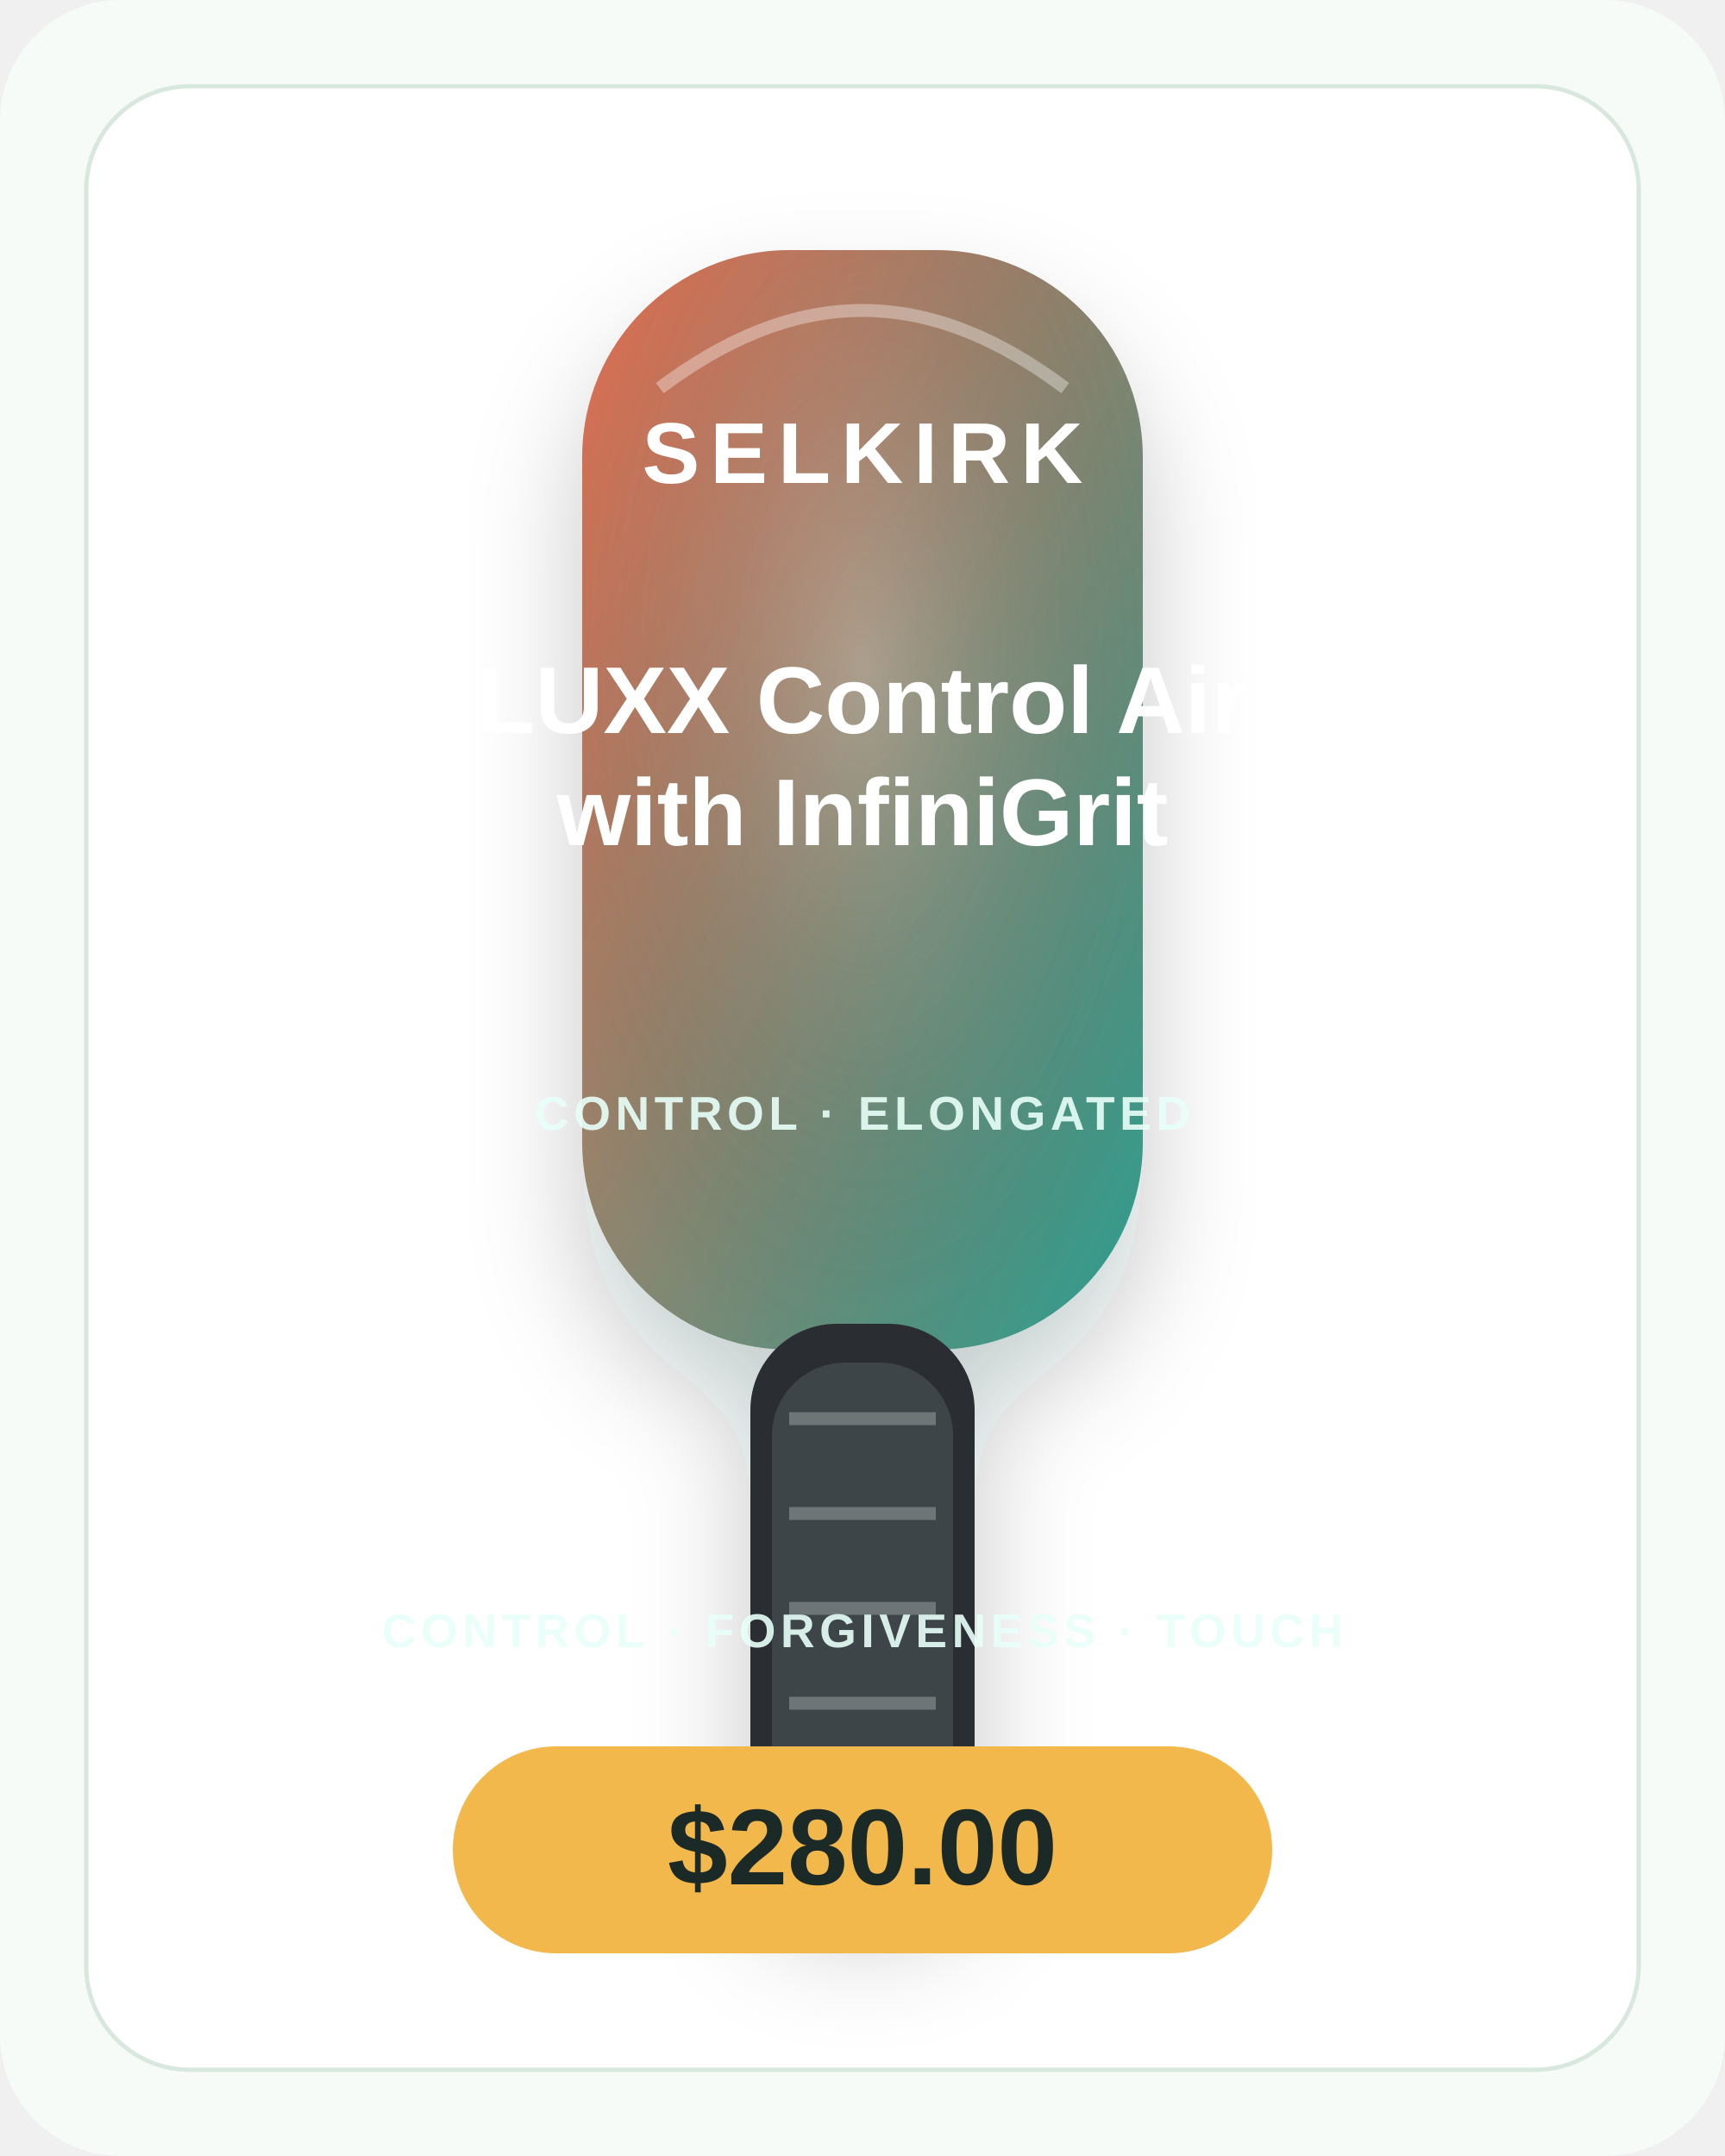
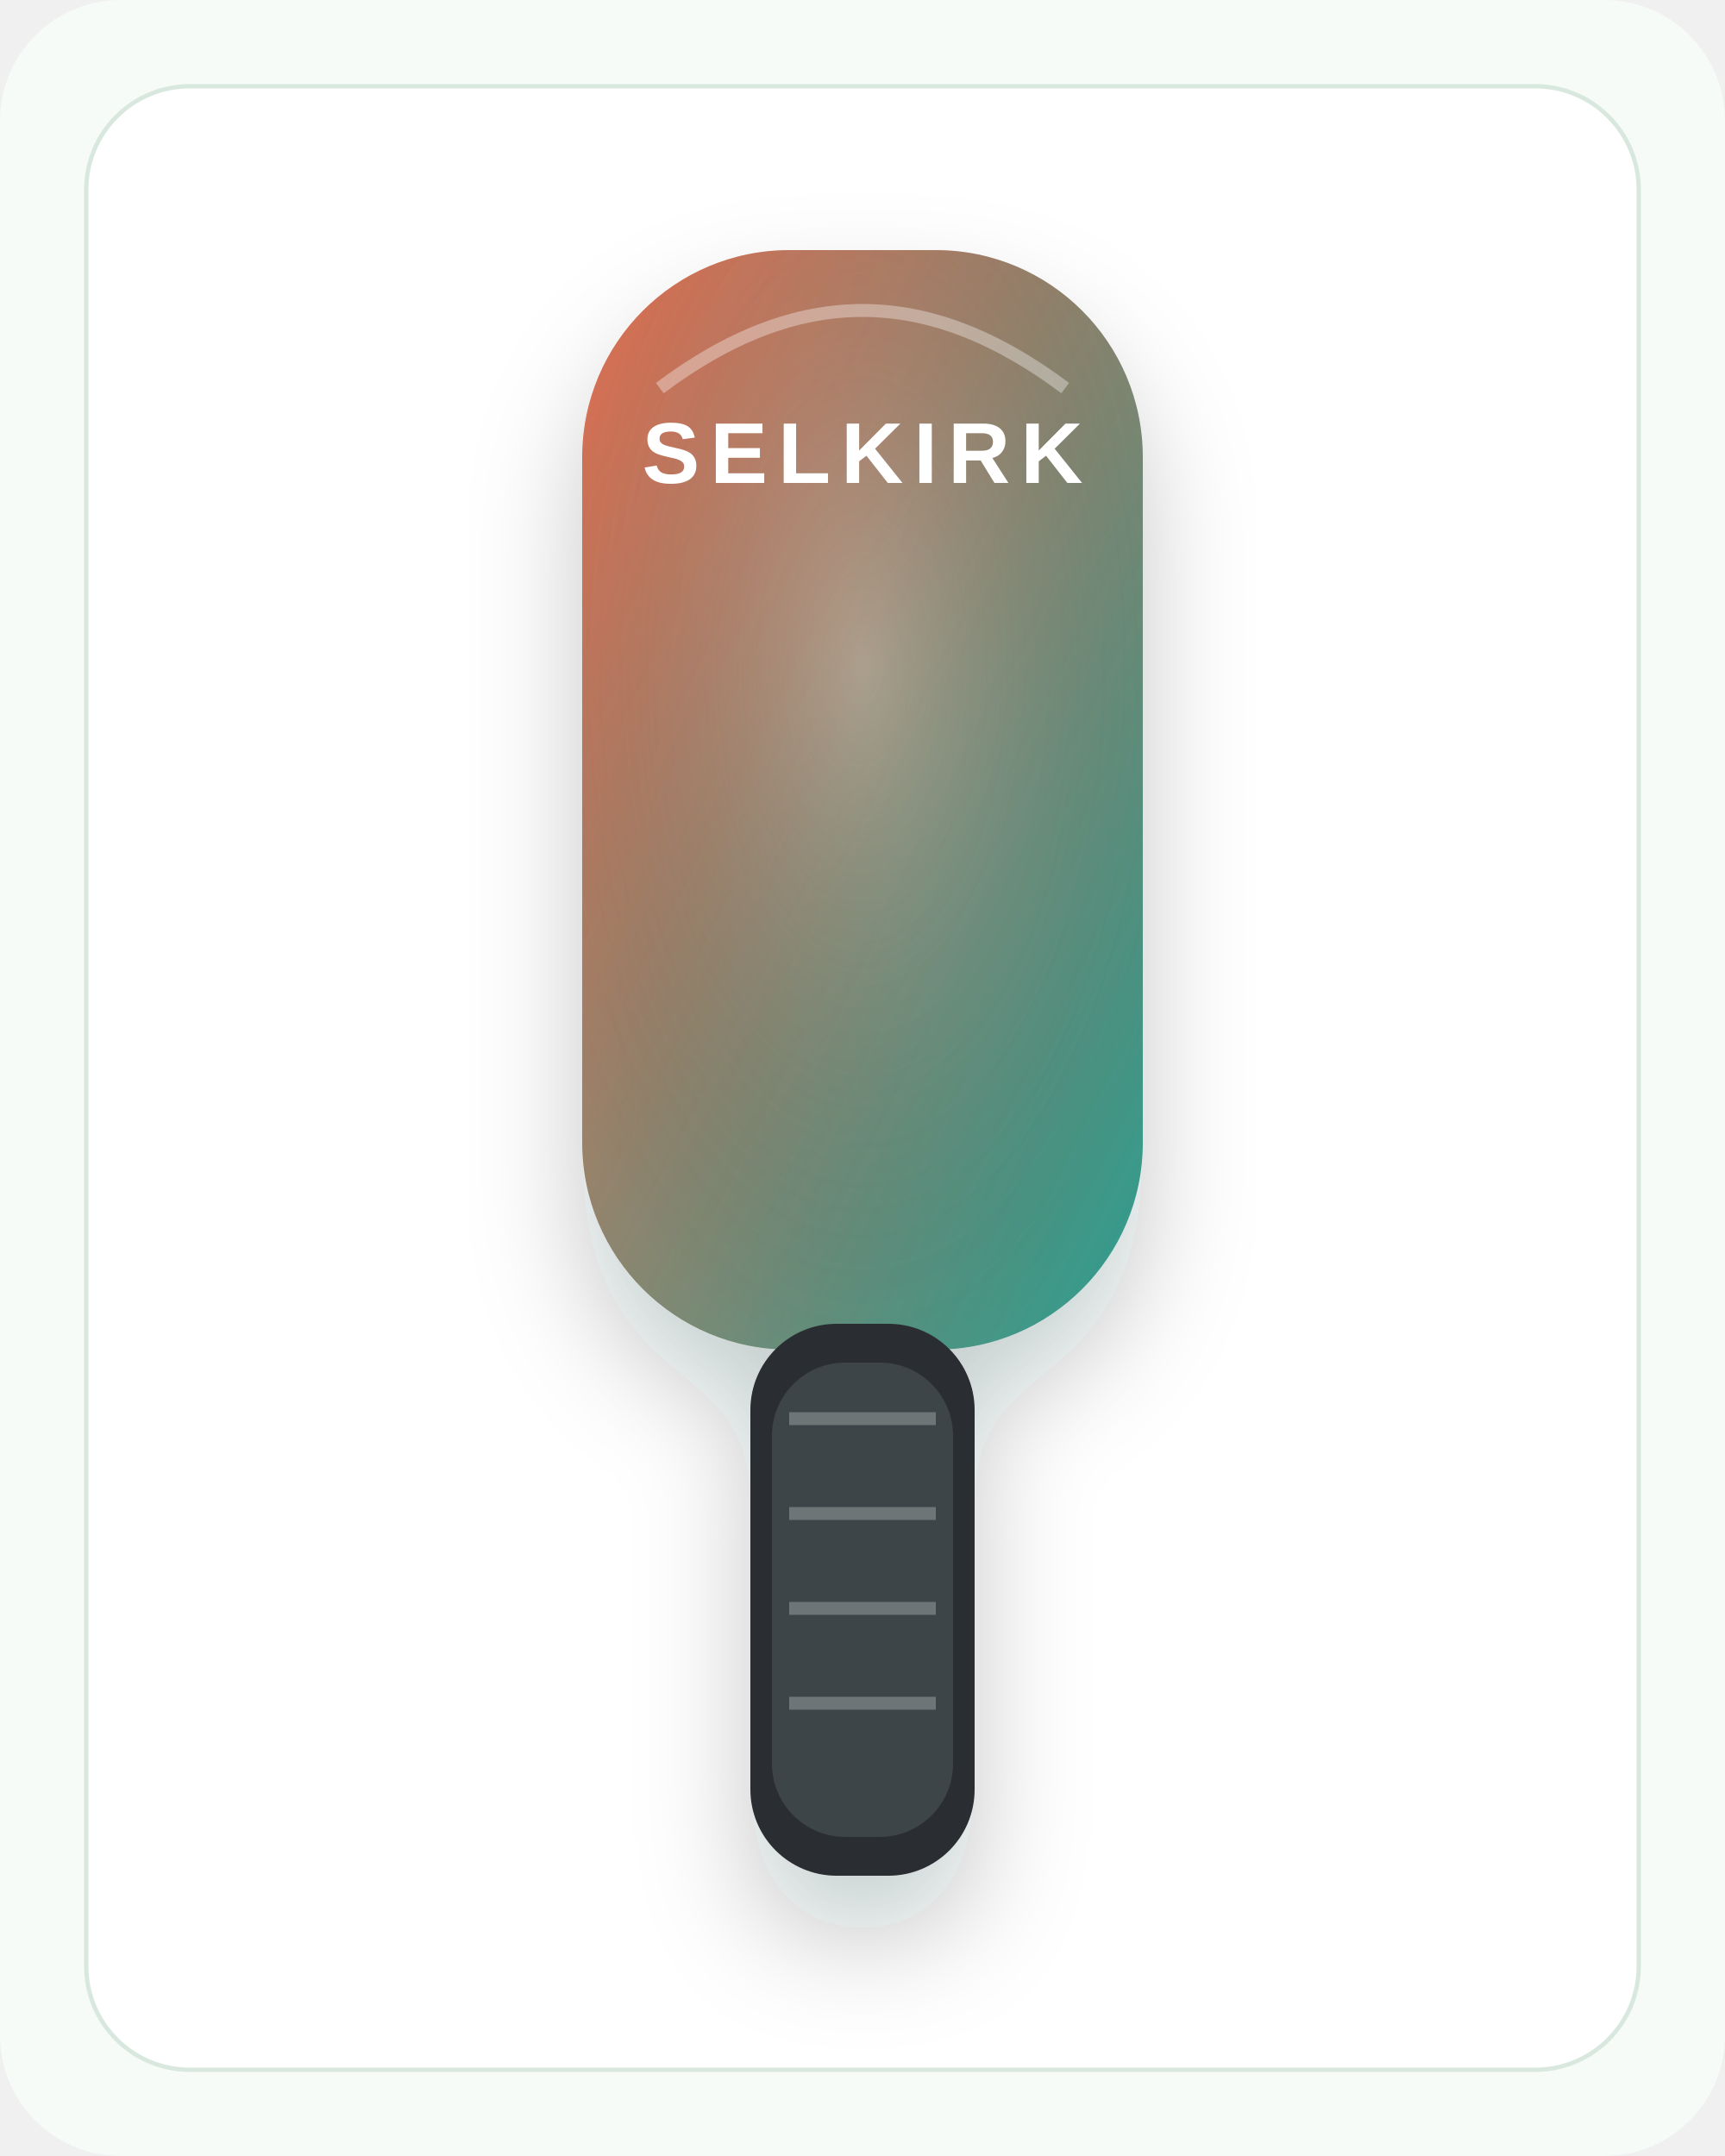
<svg xmlns="http://www.w3.org/2000/svg" width="720" height="900" viewBox="0 0 400 500" role="img" aria-labelledby="title desc">
  <defs>
    <linearGradient id="g" x1="0" y1="0" x2="1" y2="1">
      <stop offset="0" stop-color="#e76f51" />
      <stop offset="1" stop-color="#2a9d8f" />
    </linearGradient>
    <radialGradient id="spot" cx="50%" cy="38%" r="65%">
      <stop offset="0" stop-color="#fff" stop-opacity=".22" />
      <stop offset="1" stop-color="#000" stop-opacity="0" />
    </radialGradient>
    <filter id="shadow" x="-20%" y="-20%" width="140%" height="140%">
      <feDropShadow dx="0" dy="14" stdDeviation="13" flood-color="#14231f" flood-opacity=".22" />
    </filter>
    <style>
    .brand{font:700 20px Arial,sans-serif;letter-spacing:.12em;fill:#ffffff;text-anchor:middle}
    .model{font:800 22px Arial,sans-serif;fill:#ffffff;text-anchor:middle}
    .small{font:700 11px Arial,sans-serif;letter-spacing:.10em;fill:#e8fff8;text-anchor:middle;opacity:.9}
    .price{font:900 25px Arial,sans-serif;fill:#1b2a26;text-anchor:middle}
  </style>
  </defs>
  <rect width="400" height="500" rx="28" fill="#f6fbf7" />
  <rect x="20" y="20" width="360" height="460" rx="24" fill="#ffffff" stroke="#d9e8df" />
  <g filter="url(#shadow)">
    <rect x="135.0" y="58" width="130" height="255" rx="48" fill="url(#g)" />
    <rect x="135.0" y="58" width="130" height="255" rx="48" fill="url(#spot)" />
    <path d="M153.0 90 C 185.0 66, 215.0 66, 247.0 90" fill="none" stroke="#fff" stroke-opacity=".35" stroke-width="3" />
    <rect x="174" y="307" width="52" height="128" rx="20" fill="#2c2f31" />
    <rect x="179" y="316" width="42" height="110" rx="17" fill="#3d4448" />
    <path d="M183 329 h34 M183 351 h34 M183 373 h34 M183 395 h34" stroke="#eaf4f1" stroke-opacity=".28" stroke-width="3" />
  </g>
  <text x="200" y="112" class="brand">SELKIRK</text>
-   <text x="200" y="170" class="model">LUXX Control Air</text>
-   <text x="200" y="196" class="model">with InfiniGrit</text>
-   <text x="200" y="262" class="small">CONTROL · ELONGATED</text>
-   <rect x="105" y="405" width="190" height="48" rx="24" fill="#f2b84b" />
-   <text x="200" y="437" class="price">$280.00</text>
-   <text x="200" y="382" class="small" fill="#1e6f5c">CONTROL · FORGIVENESS · TOUCH</text>
</svg>
